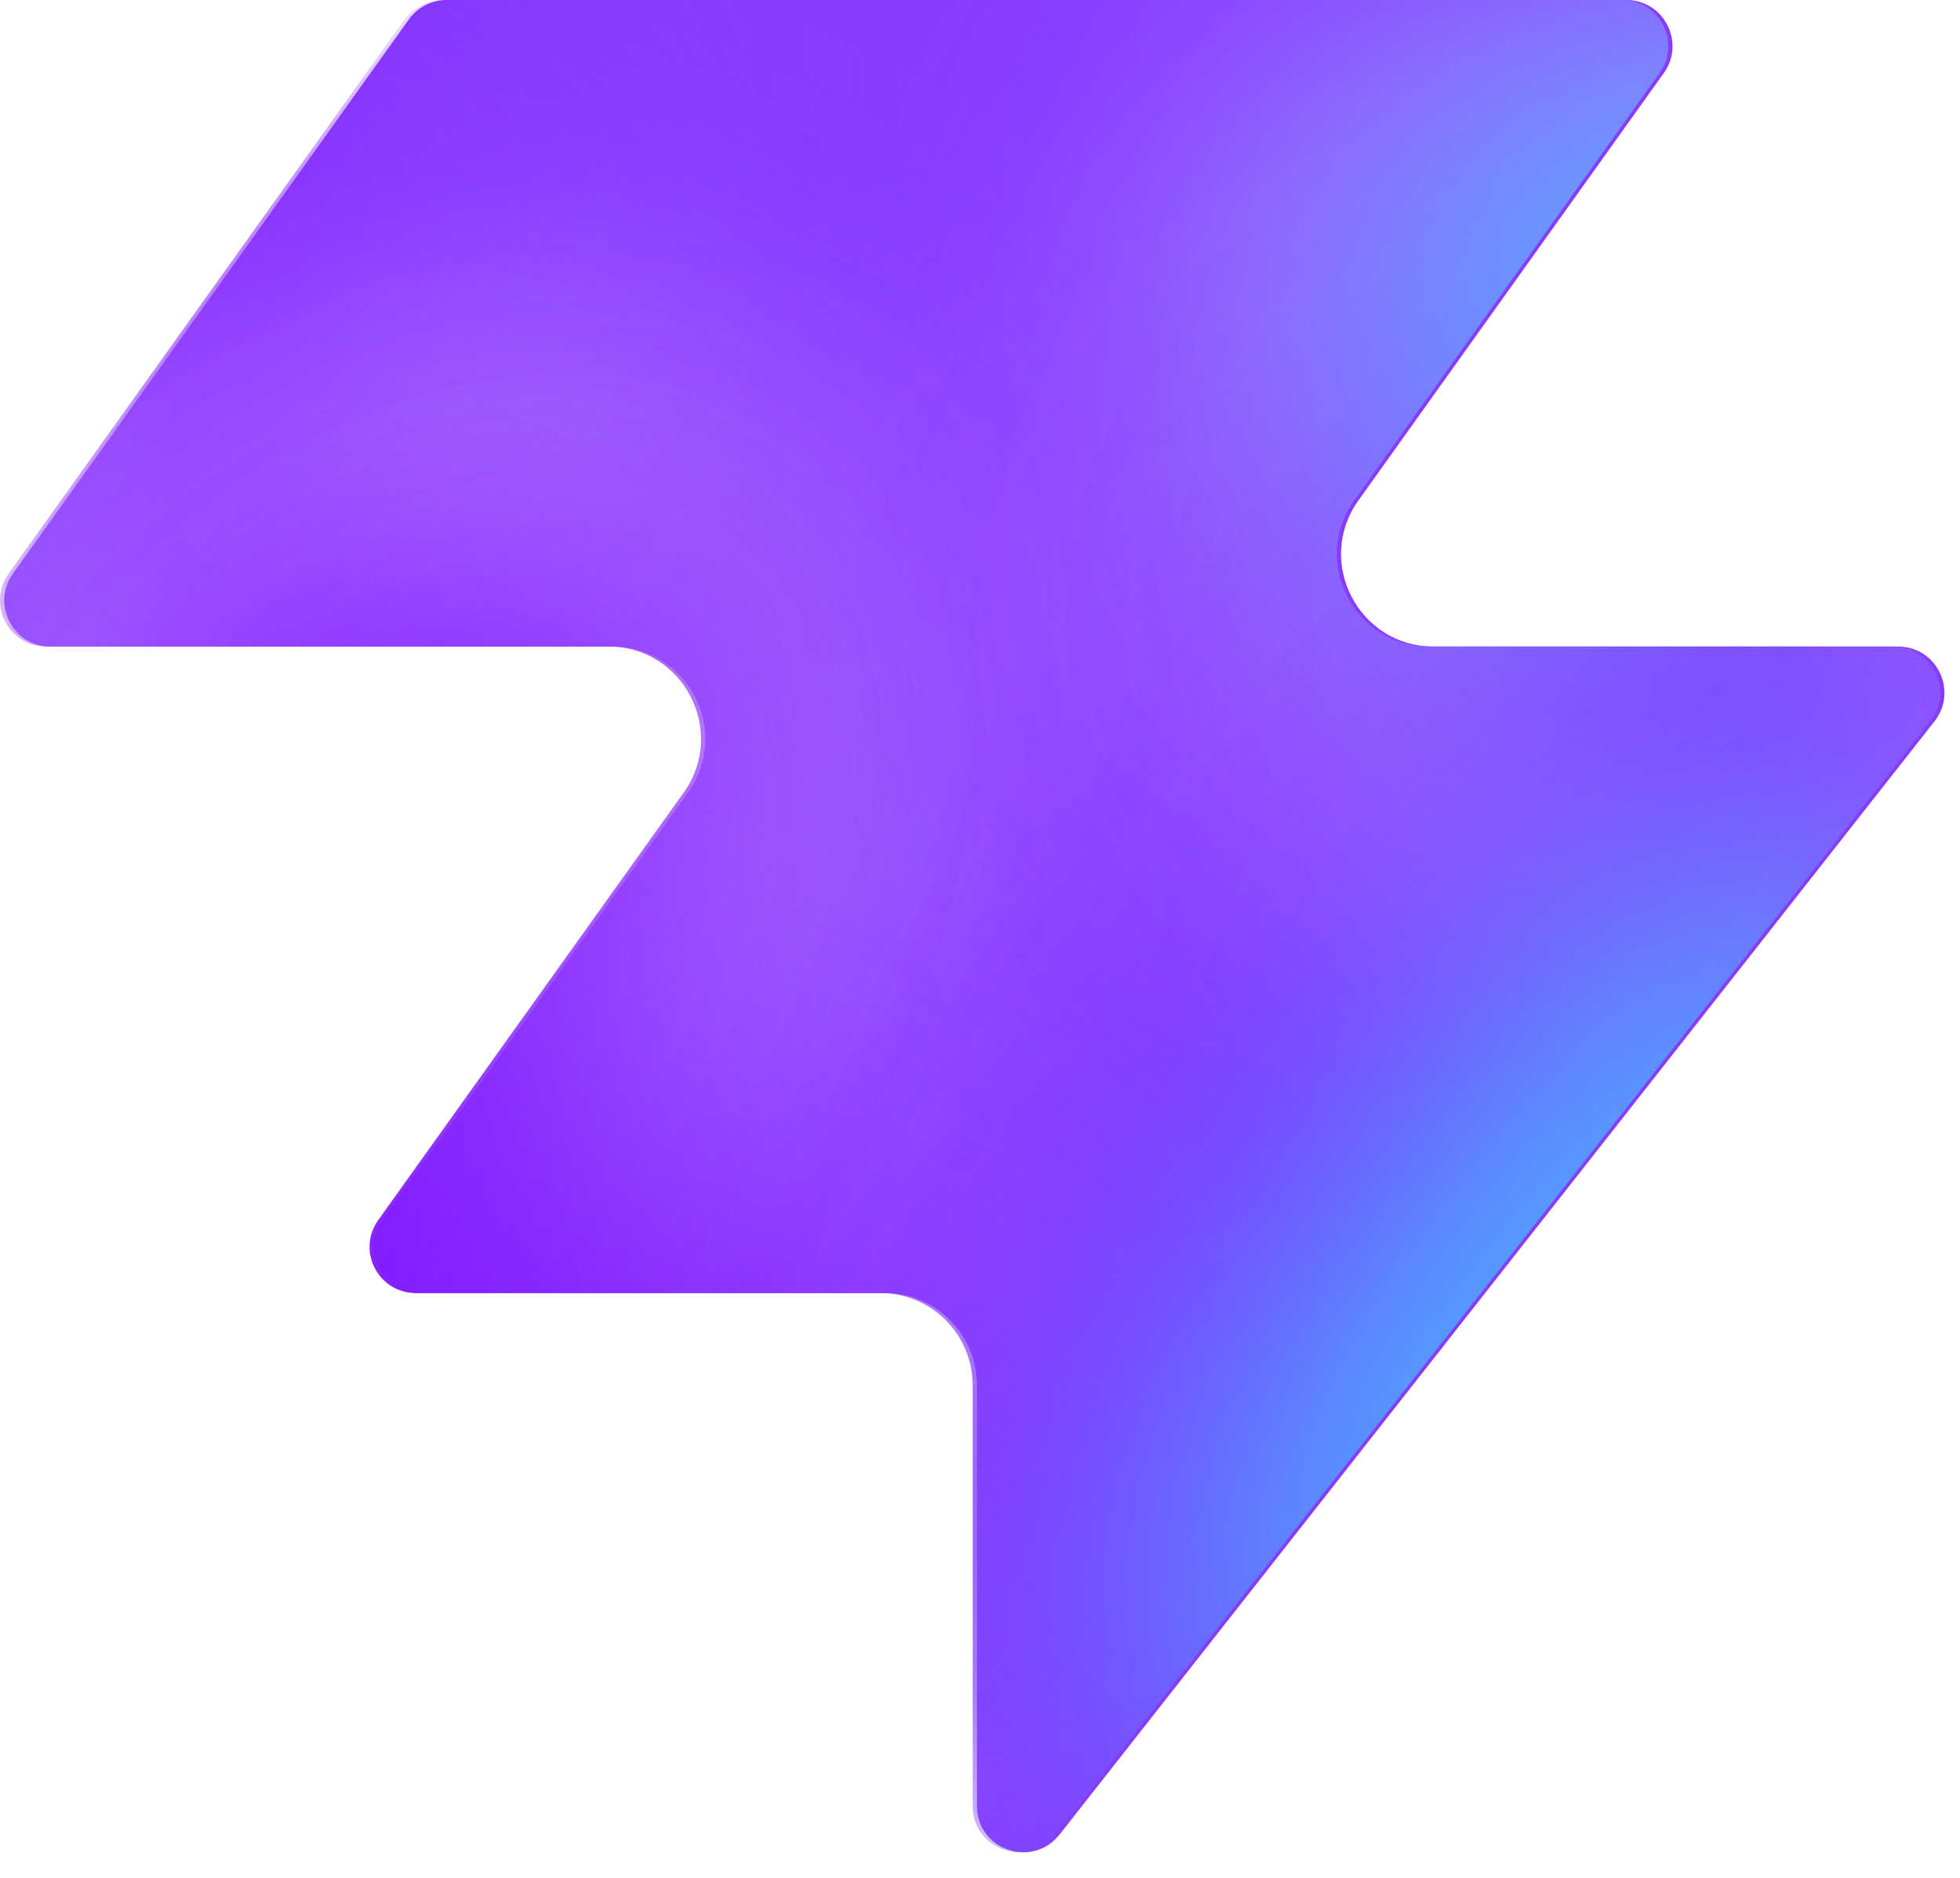
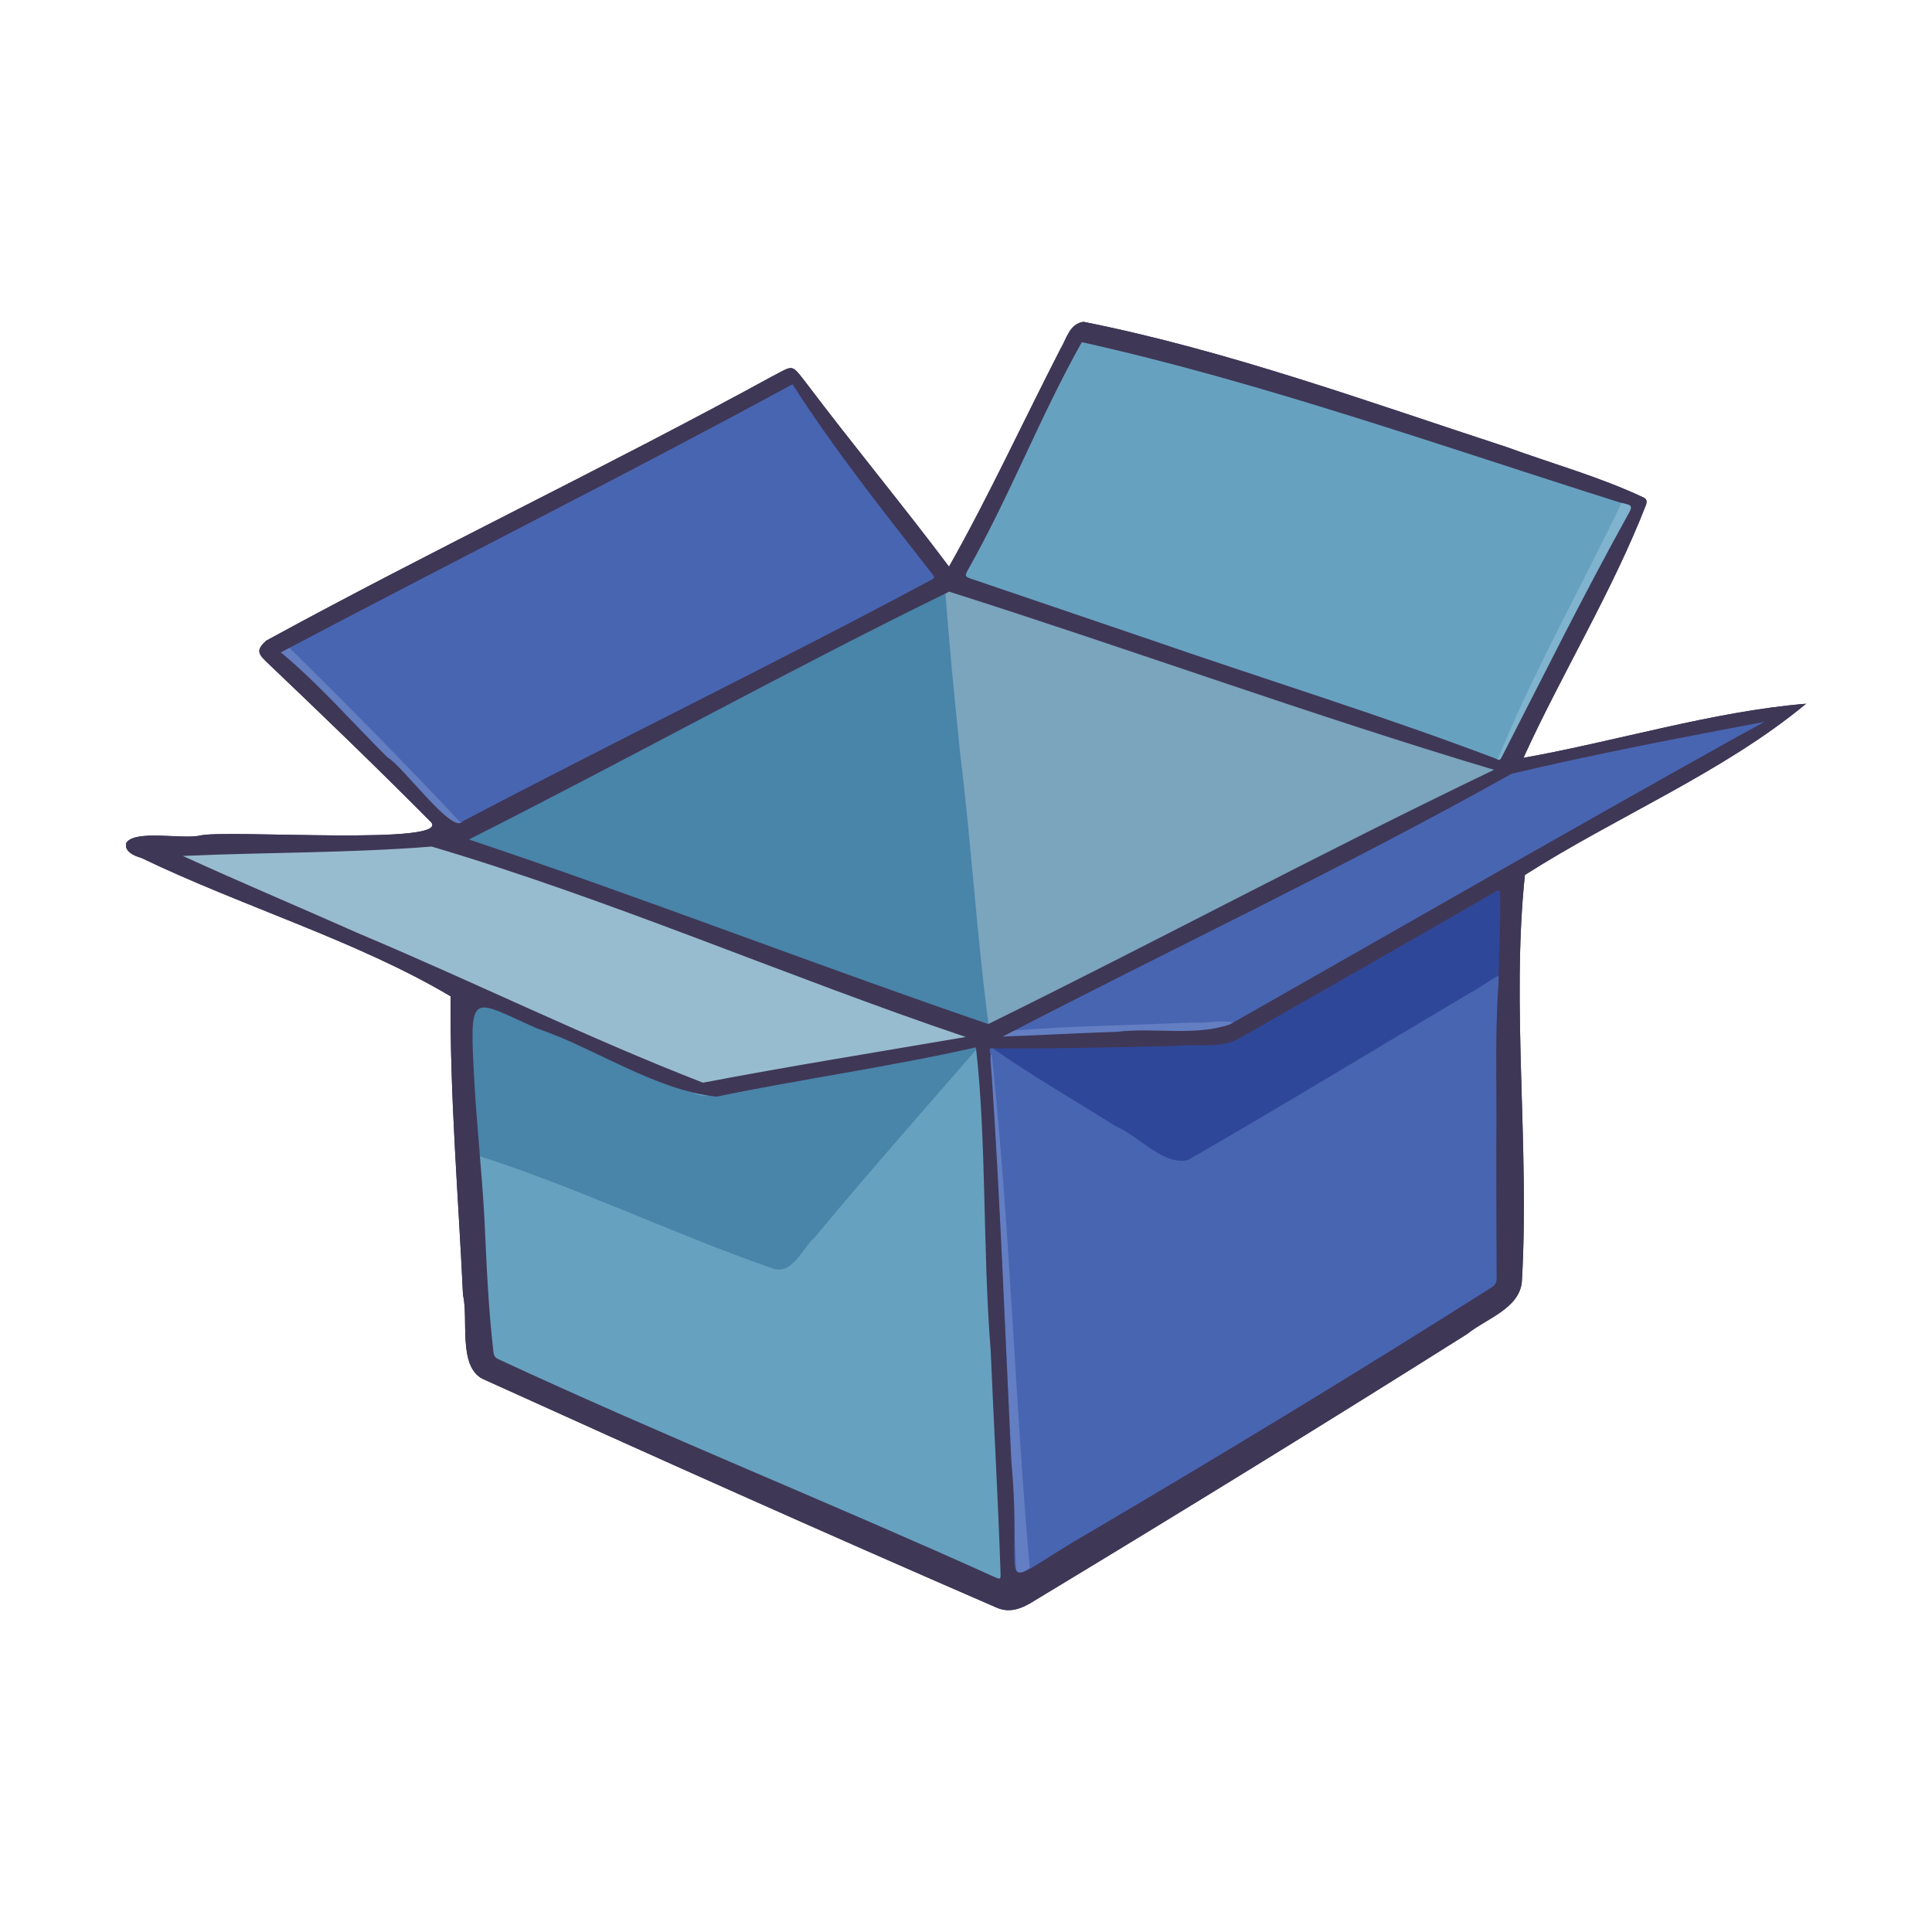
- <svg xmlns="http://www.w3.org/2000/svg" width="48" height="46" fill="none" viewBox="0 0 48 46">
-   <path fill="#863bff" d="M25.946 44.938c-.664.845-2.021.375-2.021-.698V33.937a2.26 2.26 0 0 0-2.262-2.262H10.287c-.92 0-1.456-1.04-.92-1.788l7.48-10.471c1.07-1.497 0-3.578-1.842-3.578H1.237c-.92 0-1.456-1.04-.92-1.788L10.013.474c.214-.297.556-.474.92-.474h28.894c.92 0 1.456 1.04.92 1.788l-7.48 10.471c-1.07 1.498 0 3.579 1.842 3.579h11.377c.943 0 1.473 1.088.89 1.83L25.947 44.94z" style="fill:#863bff;fill:color(display-p3 .525 .23 1);fill-opacity:1" />
-   <mask id="a" width="48" height="46" x="0" y="0" maskUnits="userSpaceOnUse" style="mask-type:alpha">
-     <path fill="#000" d="M25.842 44.938c-.664.844-2.021.375-2.021-.698V33.937a2.26 2.26 0 0 0-2.262-2.262H10.183c-.92 0-1.456-1.04-.92-1.788l7.48-10.471c1.07-1.498 0-3.579-1.842-3.579H1.133c-.92 0-1.456-1.04-.92-1.787L9.91.473c.214-.297.556-.474.92-.474h28.894c.92 0 1.456 1.04.92 1.788l-7.48 10.471c-1.07 1.498 0 3.578 1.842 3.578h11.377c.943 0 1.473 1.088.89 1.832L25.843 44.94z" style="fill:#000;fill-opacity:1" />
-   </mask>
-   <g mask="url(#a)">
-     <g filter="url(#b)">
-       <ellipse cx="5.508" cy="14.704" fill="#ede6ff" rx="5.508" ry="14.704" style="fill:#ede6ff;fill:color(display-p3 .927 .903 1);fill-opacity:1" transform="matrix(.00324 1 1 -.00324 -4.47 31.516)" />
-     </g>
-     <g filter="url(#c)">
-       <ellipse cx="10.399" cy="29.851" fill="#ede6ff" rx="10.399" ry="29.851" style="fill:#ede6ff;fill:color(display-p3 .927 .903 1);fill-opacity:1" transform="matrix(.00324 1 1 -.00324 -39.328 7.883)" />
-     </g>
-     <g filter="url(#d)">
-       <ellipse cx="5.508" cy="30.487" fill="#7e14ff" rx="5.508" ry="30.487" style="fill:#7e14ff;fill:color(display-p3 .492 .077 1);fill-opacity:1" transform="rotate(89.814 -25.913 -14.639)scale(1 -1)" />
-     </g>
-     <g filter="url(#e)">
-       <ellipse cx="5.508" cy="30.599" fill="#7e14ff" rx="5.508" ry="30.599" style="fill:#7e14ff;fill:color(display-p3 .492 .077 1);fill-opacity:1" transform="rotate(89.814 -32.644 -3.334)scale(1 -1)" />
-     </g>
-     <g filter="url(#f)">
-       <ellipse cx="5.508" cy="30.599" fill="#7e14ff" rx="5.508" ry="30.599" style="fill:#7e14ff;fill:color(display-p3 .492 .077 1);fill-opacity:1" transform="matrix(.00324 1 1 -.00324 -34.34 30.47)" />
-     </g>
-     <g filter="url(#g)">
-       <ellipse cx="14.072" cy="22.078" fill="#ede6ff" rx="14.072" ry="22.078" style="fill:#ede6ff;fill:color(display-p3 .927 .903 1);fill-opacity:1" transform="rotate(93.35 24.506 48.493)scale(-1 1)" />
-     </g>
-     <g filter="url(#h)">
-       <ellipse cx="3.47" cy="21.501" fill="#7e14ff" rx="3.47" ry="21.501" style="fill:#7e14ff;fill:color(display-p3 .492 .077 1);fill-opacity:1" transform="rotate(89.009 28.708 47.59)scale(-1 1)" />
-     </g>
-     <g filter="url(#i)">
-       <ellipse cx="3.47" cy="21.501" fill="#7e14ff" rx="3.47" ry="21.501" style="fill:#7e14ff;fill:color(display-p3 .492 .077 1);fill-opacity:1" transform="rotate(89.009 28.708 47.59)scale(-1 1)" />
-     </g>
-     <g filter="url(#j)">
-       <ellipse cx=".387" cy="8.972" fill="#7e14ff" rx="4.407" ry="29.108" style="fill:#7e14ff;fill:color(display-p3 .492 .077 1);fill-opacity:1" transform="rotate(39.51 .387 8.972)" />
-     </g>
-     <g filter="url(#k)">
-       <ellipse cx="47.523" cy="-6.092" fill="#7e14ff" rx="4.407" ry="29.108" style="fill:#7e14ff;fill:color(display-p3 .492 .077 1);fill-opacity:1" transform="rotate(37.892 47.523 -6.092)" />
-     </g>
-     <g filter="url(#l)">
-       <ellipse cx="41.412" cy="6.333" fill="#47bfff" rx="5.971" ry="9.665" style="fill:#47bfff;fill:color(display-p3 .28 .748 1);fill-opacity:1" transform="rotate(37.892 41.412 6.333)" />
-     </g>
-     <g filter="url(#m)">
-       <ellipse cx="-1.879" cy="38.332" fill="#7e14ff" rx="4.407" ry="29.108" style="fill:#7e14ff;fill:color(display-p3 .492 .077 1);fill-opacity:1" transform="rotate(37.892 -1.88 38.332)" />
-     </g>
-     <g filter="url(#n)">
-       <ellipse cx="-1.879" cy="38.332" fill="#7e14ff" rx="4.407" ry="29.108" style="fill:#7e14ff;fill:color(display-p3 .492 .077 1);fill-opacity:1" transform="rotate(37.892 -1.88 38.332)" />
-     </g>
-     <g filter="url(#o)">
-       <ellipse cx="35.651" cy="29.907" fill="#7e14ff" rx="4.407" ry="29.108" style="fill:#7e14ff;fill:color(display-p3 .492 .077 1);fill-opacity:1" transform="rotate(37.892 35.651 29.907)" />
-     </g>
-     <g filter="url(#p)">
-       <ellipse cx="38.418" cy="32.4" fill="#47bfff" rx="5.971" ry="15.297" style="fill:#47bfff;fill:color(display-p3 .28 .748 1);fill-opacity:1" transform="rotate(37.892 38.418 32.4)" />
+ <svg xmlns="http://www.w3.org/2000/svg" width="256px" height="256px" viewBox="0 0 500 500" enable-background="new 0 0 500 500" id="Layer_1" version="1.1" xml:space="preserve" fill="#000000">
+   <g id="SVGRepo_bgCarrier" stroke-width="0" />
+   <g id="SVGRepo_tracerCarrier" stroke-linecap="round" stroke-linejoin="round" />
+   <g id="SVGRepo_iconCarrier">
+     <g>
+       <path d="M467.41,182.123c-24.073,1.987-48.93,9.672-73.148,14.009c10.035-22.012,23.009-43.029,31.786-65.647 c0.148-0.716,0.169-1.32-0.655-1.708c-11.401-5.385-23.669-8.757-35.502-13.085c-36.123-11.799-72.193-24.971-109.484-32.41 c-3.653,0.534-4.375,4.397-6.001,7.098c-9.641,18.76-18.425,37.888-28.803,56.27c-12.046-16.044-24.71-31.299-36.779-47.3 c-4.196-5.387-3.304-4.854-9.146-1.856c-43.143,23.598-87.703,44.775-130.819,68.33c-2.311,2.153-2.318,3.135-0.097,5.264 c14.31,13.627,28.544,27.33,42.468,41.351c7.664,6.656-53.604,2.096-59.572,3.831c-4.679,0.964-16.687-1.607-18.982,1.871 c-0.595,2.181,2.013,3.38,3.899,3.884c25.954,12.512,56.09,21.557,80.047,35.823c-0.211,25.778,1.999,51.489,3.198,77.218 c1.47,6.356-1.309,18.307,4.96,21.727c44.145,20.029,88.45,39.866,132.946,59.17c3.653,1.712,6.949,0.223,10.011-1.724 c37.519-22.661,74.859-45.613,111.939-68.986c4.872-3.959,13.604-6.586,14.181-13.614c2.037-34.727-2.776-71.452,0.787-105.202 C418.36,211.313,446.15,199.785,467.41,182.123z" fill="#3F3756" />
+       <path d="M252.483,268.644c-23.68,4.067-47.161,7.81-70.725,12.301c-46.924-19.169-93.33-40.814-139.979-61.028 c22.401-1.002,44.631-0.749,66.965-2.523C157.113,231.707,204.393,252.41,252.483,268.644z" fill="#98BCCF" />
+       <polygon fill="#67A1C0" points="120.094,255.703 125.469,352.703 261.411,413.953 254,269.203 182.469,282.203 " />
+       <polygon fill="#4865B2" points="254,269.203 261.411,413.953 391.219,333.203 391.219,226.745 463.969,183.703 389.469,198.203 " />
+       <polygon fill="#4865B2" points="69.844,168.953 117.344,215.953 244.844,149.953 205.469,96.953 " />
+       <polygon fill="#67A1C0" points="278.719,85.369 246.553,149.703 389.469,198.203 425.094,130.049 " />
+       <polygon fill="#7BA4BD" points="118.219,217.342 256.328,267.983 389.469,198.203 244.844,149.953 " />
+       <path d="M245.624,151.505c-0.921-0.037-1.054,0.533-0.997,1.273c1.035,14.287,2.448,28.535,3.922,42.781 c2.91,23.634,4.275,47.526,7.486,71.083c-46.27-15.837-91.899-33.61-138.289-49.146 C160.232,196.053,203.398,172.148,245.624,151.505z" fill="#4984A9" />
+       <path d="M254,270.081c-14.454,16.622-29.025,33.142-43.105,50.086c-3.363,2.946-5.851,10.177-11.256,7.996 c-25.932-9.041-52.486-21.872-77.884-29.679c0.175-4.834-6.087-43.717,2.435-38.993c18.575,7.947,37.011,16.221,55.826,23.591 c1.582,0.614,3.018,0.629,4.789,0.147C207.771,278.5,231.107,275.261,254,270.081z" fill="#4984A9" />
+       <path d="M390.868,252.02c-0.008-2.43-8.61,4.262-10.076,4.743c-24.45,14.465-48.694,29.281-73.325,43.437 c-6.344,1.592-12.814-6.271-18.608-8.657c-10.876-6.851-22.062-13.285-32.55-20.649c-0.123,0.077-0.229,0.063-0.317-0.056 c-0.435-1.911-0.417-1.729,1.369-1.696c19.052,0.241,38.156-0.612,57.197-0.827c12.861-1.834,23.279-12.111,35.007-17.44 c13.629-7.798,27.225-15.65,40.837-23.477c0.644-0.371,1.075-0.462,1.098,0.548C391.471,235.922,391.538,244.185,390.868,252.02z" fill="#2F4798" />
+       <path d="M256.36,272.963c0.103,0.02,0.206,0.038,0.309,0.054c4.733,44.147,5.922,88.58,9.826,132.758 c-0.94,0.449-3.435,3.147-3.462,0.944c-0.487-9.547-0.927-19.099-1.318-28.653C260.123,343.028,258.566,307.948,256.36,272.963z" fill="#637EC2" />
+       <path d="M387.28,197.328c9.345-23.248,22.117-45.517,32.828-68.163c3.551,0.765,3.544,0.761,1.793,3.873 c-11.608,20.968-22.262,42.445-33.195,63.77C388.326,197.557,388.015,197.856,387.28,197.328z" fill="#80B3CD" />
+       <path d="M74.603,167.379c15.361,15.044,30.724,30.713,45.376,46.308c-1.362,1.23-2.354,0.899-3.586-0.425 c-14.833-14.879-29.029-30.386-44.707-44.387C72.737,168.336,73.67,167.857,74.603,167.379z" fill="#637EC1" />
+       <path d="M261.869,266.74c15.606-1.246,31.264-1.435,46.911-2.115c3.905,0.367,8.875-1.302,12.273,0.781 c-9.66,3.415-21.37,0.824-31.699,2.109c-10.698,0.326-21.254,0.955-31.957,1.325C258.887,268.14,260.378,267.44,261.869,266.74z" fill="#637EC2" />
+       <path d="M467.41,182.123c-24.073,1.987-48.93,9.672-73.148,14.009c10.035-22.012,23.009-43.029,31.786-65.647 c0.148-0.716,0.169-1.32-0.655-1.708c-11.401-5.385-23.669-8.757-35.502-13.085c-36.123-11.799-72.193-24.971-109.484-32.41 c-3.653,0.534-4.375,4.397-6.001,7.098c-9.641,18.76-18.425,37.888-28.803,56.27c-12.046-16.044-24.71-31.299-36.779-47.3 c-4.196-5.387-3.304-4.854-9.146-1.856c-43.143,23.598-87.703,44.775-130.819,68.33c-2.311,2.153-2.318,3.135-0.097,5.264 c14.31,13.627,28.544,27.33,42.468,41.351c7.664,6.656-53.604,2.096-59.572,3.831c-4.679,0.964-16.687-1.607-18.982,1.871 c-0.595,2.181,2.013,3.38,3.899,3.884c25.954,12.512,56.09,21.557,80.047,35.823c-0.211,25.778,1.999,51.489,3.198,77.218 c1.47,6.356-1.309,18.307,4.96,21.727c44.145,20.029,88.45,39.866,132.946,59.17c3.653,1.712,6.949,0.223,10.011-1.724 c37.519-22.661,74.859-45.613,111.939-68.986c4.872-3.959,13.604-6.586,14.181-13.614c2.037-34.727-2.776-71.452,0.787-105.202 C418.36,211.313,446.15,199.785,467.41,182.123z M250.331,147.792c10.895-19.188,18.884-40.125,29.653-59.245 c46.7,10.413,93.249,26.99,139.25,41.501c0,0,0,0,0,0c3.457,0.745,3.45,0.741,1.745,3.77c-11.299,20.41-21.67,41.315-32.311,62.072 c-0.37,0.729-0.673,1.021-1.388,0.506c-29.24-11.114-59.166-20.317-88.722-30.549c-15.835-5.364-31.649-10.792-47.487-16.149 C249.862,149.29,249.706,148.938,250.331,147.792z M245.639,153.117c47.218,14.993,93.504,31.897,141.011,46.109 c-44.049,21.125-87.103,44.251-130.893,65.796c0,0,0,0,0,0c-44.971-15.393-89.319-32.666-134.406-47.766 C162.644,196.415,204.599,173.18,245.639,153.117z M100.264,195.994c-9.177-9.103-17.602-18.858-27.578-27.156 c43.568-23.06,90.539-46.596,132.407-69.392c11.024,17.184,23.73,33.163,36.279,49.226c0.773,0.929,0.138,1.129-0.489,1.465 c-40.029,21.445-80.916,41.25-121.103,62.399l0,0C117.264,216.328,104.151,198.106,100.264,195.994z M92.924,241.618 c-15.19-6.761-30.489-13.179-45.604-20.104c21.54-0.963,42.915-0.72,64.39-2.426c46.509,13.763,91.971,33.67,138.212,49.28 c-22.77,3.91-45.347,7.51-68.005,11.828C151.961,268.552,122.683,254.131,92.924,241.618z M257.248,408.067 c-42.529-19.236-85.909-36.628-128.218-56.287c-0.987-0.424-1.23-1.004-1.345-2.009c-1.297-11.298-1.788-22.646-2.294-33.998 c-0.715-13.335-2.256-26.56-2.845-39.908c-1.035-19.905,0.3-16.784,16.459-9.713c15.326,5.27,30.471,15.92,46.389,17.661 c22.294-4.592,44.948-7.736,67.172-12.765c2.776,23.806,1.746,52.874,3.818,78.411c0.813,19.18,1.903,38.35,2.557,57.536 C258.995,408.799,258.952,408.822,257.248,408.067z M387.838,254.248c-1.053,13.891-0.398,28.212-0.602,42.245 c0.002,11.412,0.018,22.825,0.096,34.237c0.008,1.231-0.412,1.898-1.414,2.512c-34.68,21.999-69.788,43.252-105.184,64.084 c-25.399,14.661-15.663,15.804-19.021-19.261c-1.606-33.147-2.81-66.324-5.056-99.436c-0.154-1.89-0.423-3.765-0.297-5.667 c-0.423-1.859-0.406-1.683,1.333-1.651c15.441,0.104,30.938-0.257,46.371-0.62c5.954-0.707,12.356,1.042,17.613-2.512 c21.854-12.45,43.708-24.902,65.482-37.492c0.627-0.361,1.046-0.45,1.068,0.533C388.403,238.903,387.878,246.571,387.838,254.248z M448.197,191.447c-43.443,24.231-86.617,49.1-129.84,73.64l0,0c-8.935,3.159-19.766,0.763-29.319,1.951 c-9.895,0.302-19.659,0.884-29.558,1.226c43.827-22.751,88.623-43.871,131.702-68.008c21.544-5.109,43.751-9.35,65.535-13.462 C453.771,188.399,450.967,189.892,448.197,191.447z" fill="#3F3756" />
    </g>
  </g>
-   <defs>
-     <filter id="b" width="60.045" height="41.654" x="-19.77" y="16.149" color-interpolation-filters="sRGB" filterUnits="userSpaceOnUse">
-       <feFlood flood-opacity="0" result="BackgroundImageFix" />
-       <feBlend in="SourceGraphic" in2="BackgroundImageFix" result="shape" />
-       <feGaussianBlur result="effect1_foregroundBlur_2002_17158" stdDeviation="7.659" />
-     </filter>
-     <filter id="c" width="90.34" height="51.437" x="-54.613" y="-7.533" color-interpolation-filters="sRGB" filterUnits="userSpaceOnUse">
-       <feFlood flood-opacity="0" result="BackgroundImageFix" />
-       <feBlend in="SourceGraphic" in2="BackgroundImageFix" result="shape" />
-       <feGaussianBlur result="effect1_foregroundBlur_2002_17158" stdDeviation="7.659" />
-     </filter>
-     <filter id="d" width="79.355" height="29.4" x="-49.64" y="2.03" color-interpolation-filters="sRGB" filterUnits="userSpaceOnUse">
-       <feFlood flood-opacity="0" result="BackgroundImageFix" />
-       <feBlend in="SourceGraphic" in2="BackgroundImageFix" result="shape" />
-       <feGaussianBlur result="effect1_foregroundBlur_2002_17158" stdDeviation="4.596" />
-     </filter>
-     <filter id="e" width="79.579" height="29.4" x="-45.045" y="20.029" color-interpolation-filters="sRGB" filterUnits="userSpaceOnUse">
-       <feFlood flood-opacity="0" result="BackgroundImageFix" />
-       <feBlend in="SourceGraphic" in2="BackgroundImageFix" result="shape" />
-       <feGaussianBlur result="effect1_foregroundBlur_2002_17158" stdDeviation="4.596" />
-     </filter>
-     <filter id="f" width="79.579" height="29.4" x="-43.513" y="21.178" color-interpolation-filters="sRGB" filterUnits="userSpaceOnUse">
-       <feFlood flood-opacity="0" result="BackgroundImageFix" />
-       <feBlend in="SourceGraphic" in2="BackgroundImageFix" result="shape" />
-       <feGaussianBlur result="effect1_foregroundBlur_2002_17158" stdDeviation="4.596" />
-     </filter>
-     <filter id="g" width="74.749" height="58.852" x="15.756" y="-17.901" color-interpolation-filters="sRGB" filterUnits="userSpaceOnUse">
-       <feFlood flood-opacity="0" result="BackgroundImageFix" />
-       <feBlend in="SourceGraphic" in2="BackgroundImageFix" result="shape" />
-       <feGaussianBlur result="effect1_foregroundBlur_2002_17158" stdDeviation="7.659" />
-     </filter>
-     <filter id="h" width="61.377" height="25.362" x="23.548" y="2.284" color-interpolation-filters="sRGB" filterUnits="userSpaceOnUse">
-       <feFlood flood-opacity="0" result="BackgroundImageFix" />
-       <feBlend in="SourceGraphic" in2="BackgroundImageFix" result="shape" />
-       <feGaussianBlur result="effect1_foregroundBlur_2002_17158" stdDeviation="4.596" />
-     </filter>
-     <filter id="i" width="61.377" height="25.362" x="23.548" y="2.284" color-interpolation-filters="sRGB" filterUnits="userSpaceOnUse">
-       <feFlood flood-opacity="0" result="BackgroundImageFix" />
-       <feBlend in="SourceGraphic" in2="BackgroundImageFix" result="shape" />
-       <feGaussianBlur result="effect1_foregroundBlur_2002_17158" stdDeviation="4.596" />
-     </filter>
-     <filter id="j" width="56.045" height="63.649" x="-27.636" y="-22.853" color-interpolation-filters="sRGB" filterUnits="userSpaceOnUse">
-       <feFlood flood-opacity="0" result="BackgroundImageFix" />
-       <feBlend in="SourceGraphic" in2="BackgroundImageFix" result="shape" />
-       <feGaussianBlur result="effect1_foregroundBlur_2002_17158" stdDeviation="4.596" />
-     </filter>
-     <filter id="k" width="54.814" height="64.646" x="20.116" y="-38.415" color-interpolation-filters="sRGB" filterUnits="userSpaceOnUse">
-       <feFlood flood-opacity="0" result="BackgroundImageFix" />
-       <feBlend in="SourceGraphic" in2="BackgroundImageFix" result="shape" />
-       <feGaussianBlur result="effect1_foregroundBlur_2002_17158" stdDeviation="4.596" />
-     </filter>
-     <filter id="l" width="33.541" height="35.313" x="24.641" y="-11.323" color-interpolation-filters="sRGB" filterUnits="userSpaceOnUse">
-       <feFlood flood-opacity="0" result="BackgroundImageFix" />
-       <feBlend in="SourceGraphic" in2="BackgroundImageFix" result="shape" />
-       <feGaussianBlur result="effect1_foregroundBlur_2002_17158" stdDeviation="4.596" />
-     </filter>
-     <filter id="m" width="54.814" height="64.646" x="-29.286" y="6.009" color-interpolation-filters="sRGB" filterUnits="userSpaceOnUse">
-       <feFlood flood-opacity="0" result="BackgroundImageFix" />
-       <feBlend in="SourceGraphic" in2="BackgroundImageFix" result="shape" />
-       <feGaussianBlur result="effect1_foregroundBlur_2002_17158" stdDeviation="4.596" />
-     </filter>
-     <filter id="n" width="54.814" height="64.646" x="-29.286" y="6.009" color-interpolation-filters="sRGB" filterUnits="userSpaceOnUse">
-       <feFlood flood-opacity="0" result="BackgroundImageFix" />
-       <feBlend in="SourceGraphic" in2="BackgroundImageFix" result="shape" />
-       <feGaussianBlur result="effect1_foregroundBlur_2002_17158" stdDeviation="4.596" />
-     </filter>
-     <filter id="o" width="54.814" height="64.646" x="8.244" y="-2.416" color-interpolation-filters="sRGB" filterUnits="userSpaceOnUse">
-       <feFlood flood-opacity="0" result="BackgroundImageFix" />
-       <feBlend in="SourceGraphic" in2="BackgroundImageFix" result="shape" />
-       <feGaussianBlur result="effect1_foregroundBlur_2002_17158" stdDeviation="4.596" />
-     </filter>
-     <filter id="p" width="39.409" height="43.623" x="18.713" y="10.588" color-interpolation-filters="sRGB" filterUnits="userSpaceOnUse">
-       <feFlood flood-opacity="0" result="BackgroundImageFix" />
-       <feBlend in="SourceGraphic" in2="BackgroundImageFix" result="shape" />
-       <feGaussianBlur result="effect1_foregroundBlur_2002_17158" stdDeviation="4.596" />
-     </filter>
-   </defs>
</svg>
